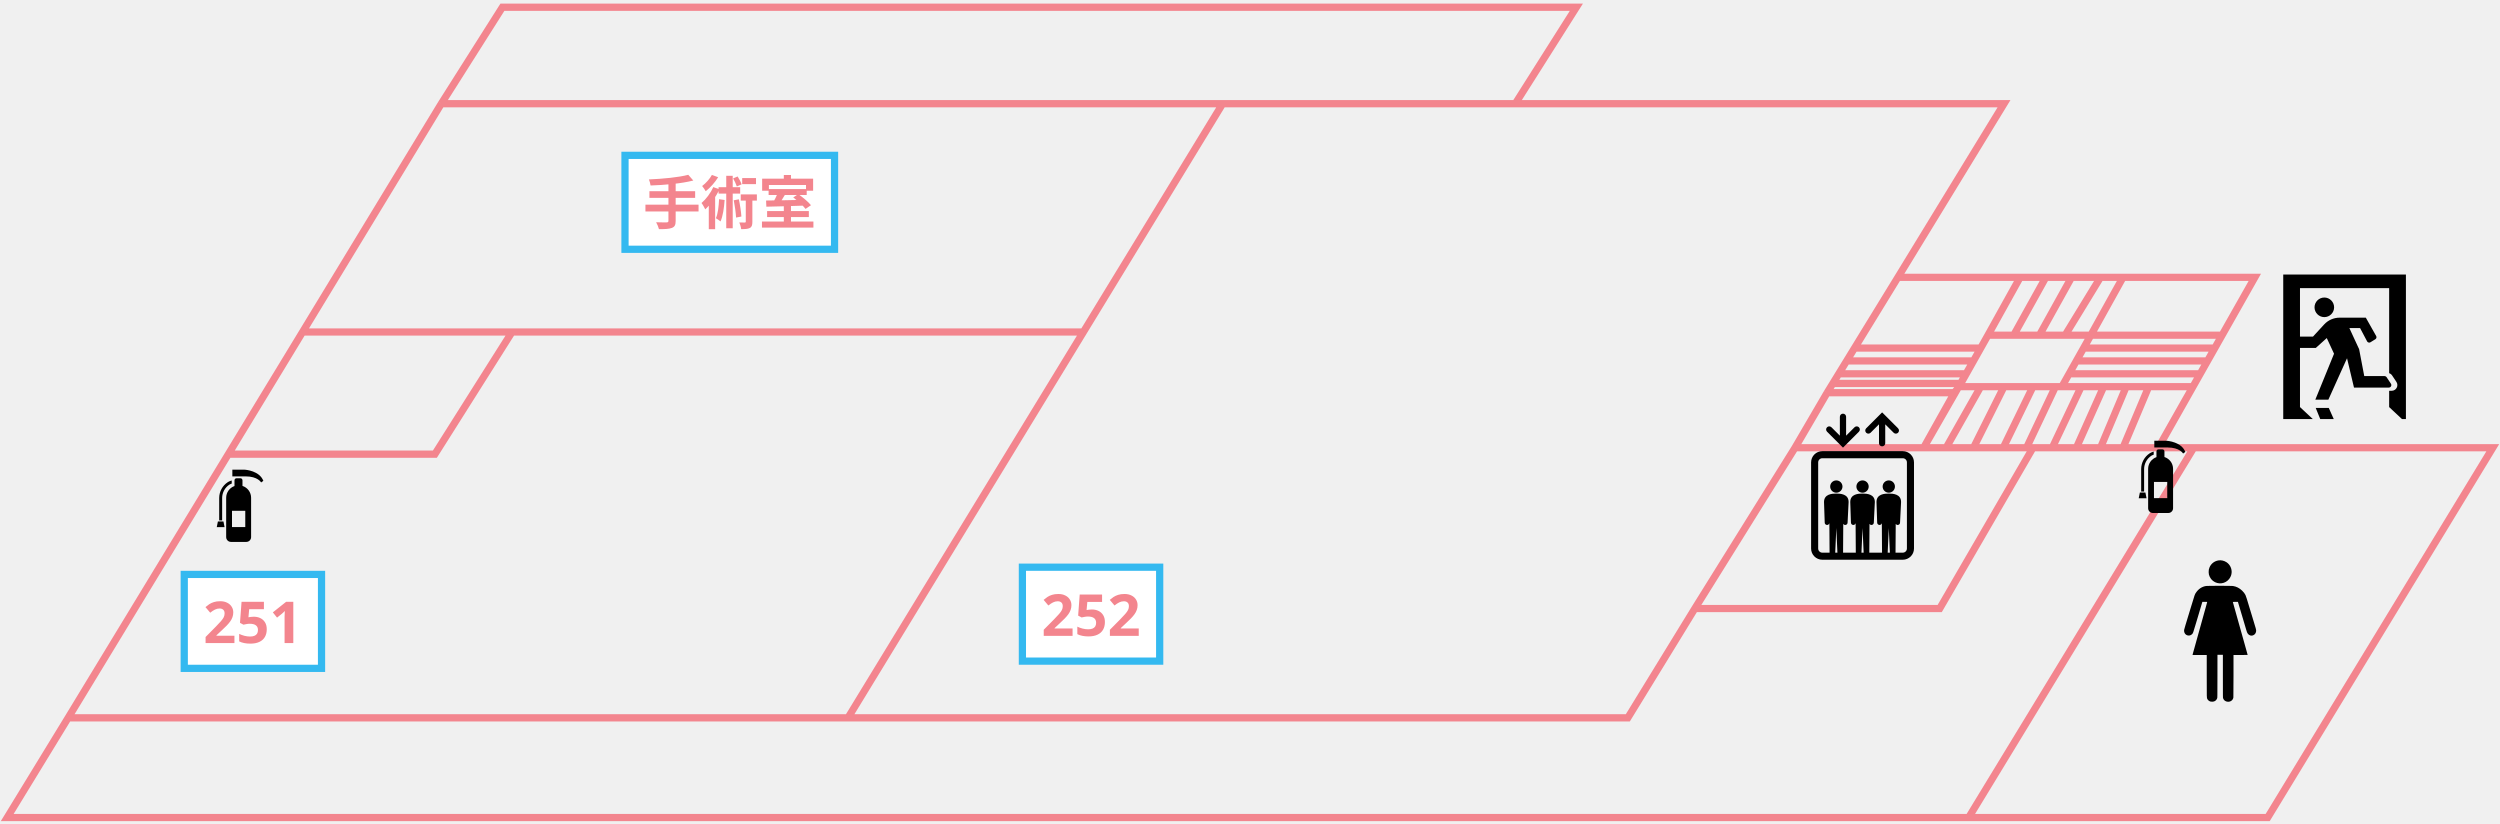
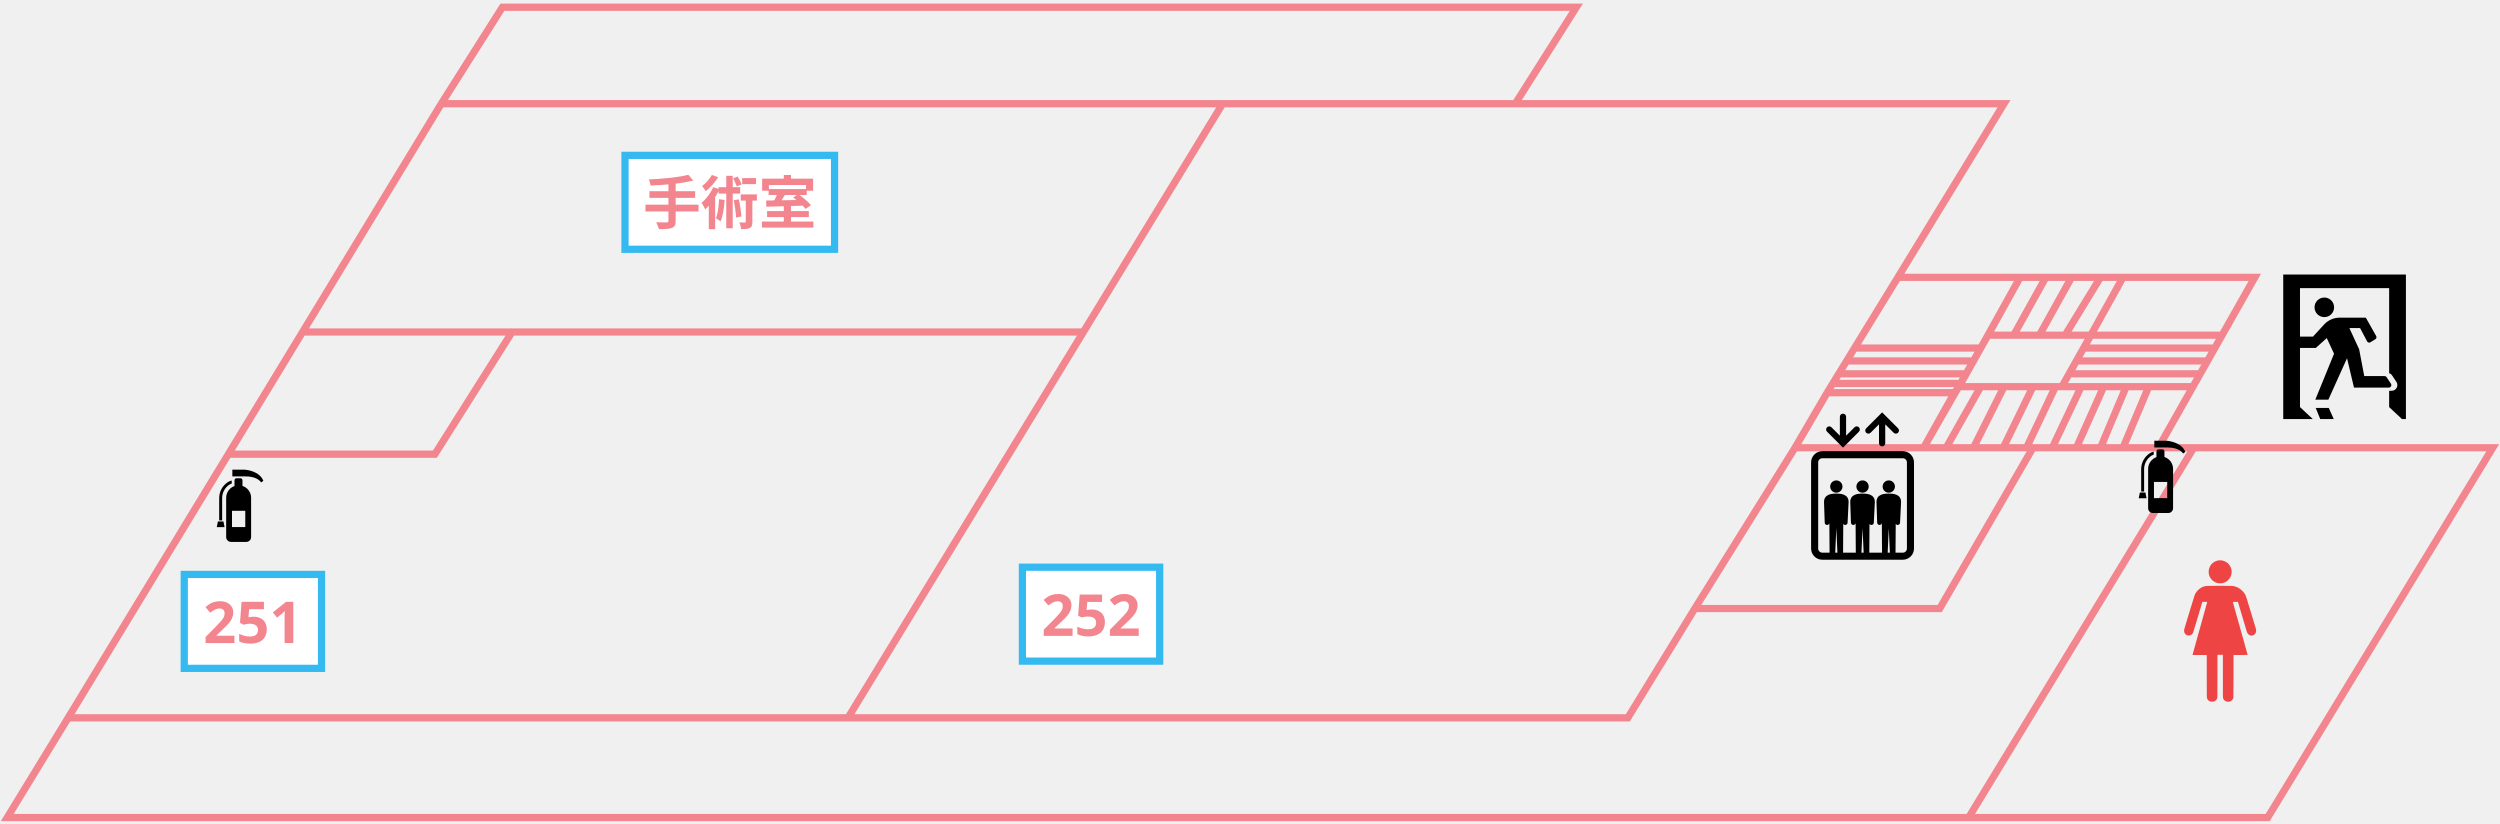
<svg xmlns="http://www.w3.org/2000/svg" width="346" height="114" viewBox="0 0 346 114" fill="none">
  <path d="M209.714 14.351L218.169 1H69.533L61.078 14.351M209.714 14.351H169.217M209.714 14.351H243.091H277.357L262.671 38.382M262.671 38.382H279.582M262.671 38.382L256.669 48.172M298.718 61.968H303.613M298.718 61.968L303.504 53.512M298.718 61.968H293.823M272.462 113.145H313.849L345 61.968H303.613M272.462 113.145H1L9.431 99.349M272.462 113.145L303.613 61.968M9.431 99.349H117.36M9.431 99.349L31.604 62.858M117.36 99.349H225.29L234.567 84.219M117.36 99.349L149.941 45.947M169.217 14.351H114.925H61.078M169.217 14.351L149.941 45.947M61.078 14.351L41.879 45.947M41.879 45.947L31.604 62.858M41.879 45.947H70.868M149.941 45.947H70.868M31.604 62.858H60.188L70.868 45.947M234.567 84.219H268.457L281.362 61.968M234.567 84.219L248.431 61.968M281.362 61.968H280.472M281.362 61.968H284.032M248.431 61.968H266.232M248.431 61.968L252.881 54.349M266.232 61.968L270.494 54.349M266.232 61.968L273.129 49.952M266.232 61.968H269.347M271.127 53.512L270.494 54.349M271.127 53.512L271.377 53.067M271.127 53.512H274.131M275.132 46.392L279.582 38.382M275.132 46.392H278.692M275.132 46.392L274.131 48.172M279.582 38.382H283.142M289.373 46.392L293.823 38.382M289.373 46.392H285.812M289.373 46.392H307.534M289.373 46.392L288.371 48.172M293.823 38.382H312.069L307.534 46.392M293.823 38.382H290.708M285.812 46.392L290.708 38.382M285.812 46.392H282.252M290.708 38.382H286.702M282.252 46.392L286.702 38.382M282.252 46.392H278.692M286.702 38.382H283.142M278.692 46.392L283.142 38.382M252.881 54.349H270.494M252.881 54.349L253.667 53.067M253.667 53.067H271.377M253.667 53.067L254.486 51.732M271.377 53.067L272.128 51.732M254.486 51.732H272.128M254.486 51.732L255.577 49.952M272.128 51.732L273.129 49.952M255.577 49.952H273.129M255.577 49.952L256.669 48.172M273.129 49.952L274.131 48.172M256.669 48.172H274.131M303.504 53.512L304.512 51.732M303.504 53.512H297.383M285.367 53.512L286.369 51.732M285.367 53.512H284.477M285.367 53.512H288.038M307.534 46.392L306.527 48.172M288.371 48.172H306.527M288.371 48.172L287.37 49.952M306.527 48.172L305.519 49.952M287.37 49.952H305.519M287.37 49.952L286.369 51.732M305.519 49.952L304.512 51.732M286.369 51.732H304.512M269.347 61.968L274.131 53.512M269.347 61.968H273.129M274.131 53.512H277.357M273.129 61.968L277.357 53.512M273.129 61.968H277.246M277.357 53.512H281.362M277.246 61.968L281.362 53.512M277.246 61.968H280.472M281.362 53.512H284.477M280.472 61.968L284.477 53.512M284.032 61.968L288.038 53.512M284.032 61.968H287.37M288.038 53.512H291.153M287.37 61.968L291.153 53.512M287.37 61.968H290.708M291.153 53.512H294.268M290.708 61.968L294.268 53.512M290.708 61.968H293.823M294.268 53.512H297.383M293.823 61.968L297.383 53.512" stroke="#F3858E" />
  <path d="M254.147 66.489C253.677 66.489 253.297 66.869 253.297 67.339C253.297 67.809 253.677 68.189 254.147 68.189C254.617 68.189 254.998 67.809 254.998 67.339C254.998 66.869 254.617 66.489 254.147 66.489Z" fill="black" />
  <path d="M257.776 66.489C257.307 66.489 256.926 66.869 256.926 67.339C256.926 67.809 257.307 68.189 257.776 68.189C258.246 68.189 258.627 67.809 258.627 67.339C258.627 66.869 258.246 66.489 257.776 66.489Z" fill="black" />
  <path d="M261.407 66.489C260.937 66.489 260.557 66.869 260.557 67.339C260.557 67.809 260.937 68.189 261.407 68.189C261.877 68.189 262.258 67.809 262.258 67.339C262.258 66.869 261.877 66.489 261.407 66.489Z" fill="black" />
  <path d="M263.345 62.44H252.209C251.353 62.44 250.656 63.137 250.656 63.992V75.915C250.656 76.771 251.353 77.468 252.209 77.468H263.345C264.201 77.468 264.897 76.771 264.897 75.915V63.992C264.897 63.137 264.201 62.44 263.345 62.44ZM253.995 76.488L254.147 73.08L254.298 76.488H253.995ZM257.625 76.488L257.777 73.08L257.928 76.488H257.625ZM261.255 76.488L261.407 73.08L261.558 76.488H261.255ZM263.917 75.915C263.917 76.231 263.661 76.488 263.345 76.488H262.34L262.368 72.509C262.431 72.601 262.533 72.662 262.652 72.657C262.835 72.648 262.976 72.493 262.967 72.311L263.108 69.48C263.108 68.367 261.98 68.312 261.407 68.312C260.833 68.312 259.705 68.367 259.705 69.48L259.8 72.311C259.792 72.493 259.932 72.648 260.115 72.657C260.274 72.664 260.407 72.555 260.445 72.406L260.473 76.488H258.711L258.738 72.509C258.801 72.601 258.903 72.662 259.023 72.657C259.205 72.648 259.346 72.493 259.338 72.31L259.478 69.48C259.478 68.367 258.35 68.312 257.777 68.312C257.203 68.312 256.075 68.367 256.075 69.48L256.17 72.31C256.161 72.493 256.302 72.648 256.485 72.657C256.644 72.664 256.777 72.555 256.815 72.405L256.843 76.488H255.081L255.108 72.509C255.17 72.6 255.273 72.662 255.393 72.657C255.575 72.648 255.716 72.493 255.707 72.31L255.848 69.48C255.848 68.367 254.721 68.312 254.147 68.312C253.573 68.312 252.445 68.367 252.445 69.48L252.54 72.31C252.531 72.493 252.672 72.648 252.855 72.657C253.015 72.664 253.147 72.555 253.185 72.405L253.213 76.488H252.209C251.893 76.488 251.636 76.231 251.636 75.915V63.992C251.636 63.677 251.893 63.42 252.209 63.42H263.345C263.661 63.42 263.917 63.677 263.917 63.992V75.915H263.917Z" fill="black" />
  <path d="M258.889 59.89L260.053 58.727V61.343C260.053 61.581 260.246 61.775 260.485 61.775C260.724 61.775 260.917 61.581 260.917 61.343V58.727L262.081 59.89C262.166 59.975 262.276 60.017 262.386 60.017C262.497 60.017 262.608 59.975 262.692 59.89C262.861 59.721 262.861 59.448 262.692 59.279L260.791 57.378L260.485 57.072L260.179 57.378L258.278 59.279C258.109 59.448 258.109 59.721 258.278 59.89C258.447 60.059 258.721 60.059 258.889 59.89Z" fill="black" />
  <path d="M254.763 61.648C254.763 61.648 254.763 61.648 254.763 61.648L255.069 61.953L255.375 61.648C255.375 61.648 255.375 61.648 255.375 61.648L257.276 59.746C257.445 59.577 257.445 59.304 257.276 59.135C257.108 58.966 256.834 58.966 256.665 59.135L255.501 60.299V57.683C255.501 57.444 255.308 57.251 255.069 57.251C254.831 57.251 254.637 57.444 254.637 57.683V60.299L253.473 59.135C253.305 58.966 253.031 58.966 252.862 59.135C252.693 59.303 252.693 59.577 252.862 59.746L254.763 61.648Z" fill="black" />
-   <path d="M307.008 77.565C306.457 77.665 306.013 78.017 305.799 78.522C305.704 78.742 305.669 78.941 305.678 79.195C305.683 79.337 305.695 79.44 305.716 79.525C305.84 79.993 306.137 80.364 306.558 80.572C307.354 80.964 308.305 80.641 308.695 79.845C308.792 79.648 308.835 79.499 308.855 79.291C308.908 78.708 308.636 78.135 308.152 77.815C307.808 77.588 307.389 77.496 307.008 77.565Z" fill="black" />
-   <path d="M305.326 81.1C304.746 81.19 304.261 81.513 303.914 82.038C303.75 82.284 303.793 82.159 303.164 84.229C302.916 85.044 302.647 85.93 302.454 86.567C302.373 86.831 302.3 87.091 302.29 87.148C302.228 87.503 302.414 87.833 302.731 87.931C302.977 88.008 303.227 87.939 303.398 87.749C303.527 87.605 303.508 87.657 303.975 86.088C304.077 85.742 304.226 85.246 304.304 84.986C304.38 84.724 304.526 84.238 304.625 83.903L304.807 83.295H305.141C305.418 83.295 305.474 83.298 305.474 83.317C305.474 83.329 305.425 83.513 305.366 83.727C305.259 84.111 304.939 85.263 304.105 88.26C303.47 90.545 303.455 90.598 303.446 90.627C303.438 90.653 303.491 90.655 304.425 90.655H305.413V93.565C305.413 96.735 305.409 96.57 305.499 96.747C305.578 96.905 305.738 97.035 305.921 97.092C306.042 97.131 306.296 97.127 306.414 97.082C306.639 97.001 306.786 96.85 306.862 96.622C306.888 96.542 306.89 96.401 306.894 93.58L306.897 90.624H307.272H307.647V93.585C307.647 96.542 307.647 96.547 307.679 96.642C307.776 96.929 308.005 97.099 308.328 97.122C308.715 97.148 309.041 96.899 309.099 96.53C309.11 96.464 309.116 95.46 309.116 93.542V90.655H310.095C310.733 90.655 311.074 90.65 311.074 90.639C311.074 90.632 310.964 90.229 310.828 89.749C310.693 89.267 310.522 88.655 310.447 88.39C310.372 88.126 310.201 87.512 310.064 87.028C309.644 85.529 309.546 85.182 309.437 84.795C309.379 84.588 309.263 84.174 309.179 83.872C309.093 83.571 309.024 83.318 309.024 83.311C309.024 83.301 309.162 83.295 309.376 83.295H309.726L309.758 83.405C309.777 83.467 309.804 83.558 309.82 83.609C309.835 83.659 309.904 83.89 309.973 84.121C310.042 84.353 310.156 84.738 310.228 84.978C310.299 85.219 310.406 85.575 310.464 85.769C310.687 86.519 310.788 86.862 310.869 87.136C310.915 87.292 310.969 87.457 310.986 87.503C311.113 87.832 311.402 88.017 311.703 87.962C312.05 87.899 312.275 87.588 312.248 87.212C312.239 87.097 312.226 87.053 311.884 85.927C311.578 84.922 311.087 83.304 310.957 82.874C310.891 82.654 310.813 82.432 310.774 82.351C310.684 82.162 310.516 81.943 310.309 81.745C309.933 81.384 309.501 81.167 309.032 81.1C308.819 81.069 305.52 81.069 305.326 81.1Z" fill="black" />
+   <path d="M307.008 77.565C306.457 77.665 306.013 78.017 305.799 78.522C305.704 78.742 305.669 78.941 305.678 79.195C305.683 79.337 305.695 79.44 305.716 79.525C305.84 79.993 306.137 80.364 306.558 80.572C307.354 80.964 308.305 80.641 308.695 79.845C308.792 79.648 308.835 79.499 308.855 79.291C308.908 78.708 308.636 78.135 308.152 77.815C307.808 77.588 307.389 77.496 307.008 77.565Z" fill="#EF4444" />
+   <path d="M305.326 81.1C304.746 81.19 304.261 81.513 303.914 82.038C303.75 82.284 303.793 82.159 303.164 84.229C302.916 85.044 302.647 85.93 302.454 86.567C302.373 86.831 302.3 87.091 302.29 87.148C302.228 87.503 302.414 87.833 302.731 87.931C302.977 88.008 303.227 87.939 303.398 87.749C303.527 87.605 303.508 87.657 303.975 86.088C304.077 85.742 304.226 85.246 304.304 84.986C304.38 84.724 304.526 84.238 304.625 83.903L304.807 83.295H305.141C305.418 83.295 305.474 83.298 305.474 83.317C305.474 83.329 305.425 83.513 305.366 83.727C305.259 84.111 304.939 85.263 304.105 88.26C303.47 90.545 303.455 90.598 303.446 90.627C303.438 90.653 303.491 90.655 304.425 90.655H305.413V93.565C305.413 96.735 305.409 96.57 305.499 96.747C305.578 96.905 305.738 97.035 305.921 97.092C306.042 97.131 306.296 97.127 306.414 97.082C306.639 97.001 306.786 96.85 306.862 96.622C306.888 96.542 306.89 96.401 306.894 93.58L306.897 90.624H307.272H307.647V93.585C307.647 96.542 307.647 96.547 307.679 96.642C307.776 96.929 308.005 97.099 308.328 97.122C308.715 97.148 309.041 96.899 309.099 96.53C309.11 96.464 309.116 95.46 309.116 93.542V90.655H310.095C310.733 90.655 311.074 90.65 311.074 90.639C311.074 90.632 310.964 90.229 310.828 89.749C310.693 89.267 310.522 88.655 310.447 88.39C310.372 88.126 310.201 87.512 310.064 87.028C309.644 85.529 309.546 85.182 309.437 84.795C309.379 84.588 309.263 84.174 309.179 83.872C309.093 83.571 309.024 83.318 309.024 83.311C309.024 83.301 309.162 83.295 309.376 83.295H309.726L309.758 83.405C309.777 83.467 309.804 83.558 309.82 83.609C309.835 83.659 309.904 83.89 309.973 84.121C310.042 84.353 310.156 84.738 310.228 84.978C310.299 85.219 310.406 85.575 310.464 85.769C310.687 86.519 310.788 86.862 310.869 87.136C310.915 87.292 310.969 87.457 310.986 87.503C311.113 87.832 311.402 88.017 311.703 87.962C312.05 87.899 312.275 87.588 312.248 87.212C312.239 87.097 312.226 87.053 311.884 85.927C311.578 84.922 311.087 83.304 310.957 82.874C310.891 82.654 310.813 82.432 310.774 82.351C310.684 82.162 310.516 81.943 310.309 81.745C309.933 81.384 309.501 81.167 309.032 81.1C308.819 81.069 305.52 81.069 305.326 81.1Z" fill="#EF4444" />
  <rect x="25.5" y="79.5" width="19" height="13" fill="white" stroke="#34B9F0" />
  <path d="M32.445 89H28.453V88.16L29.885 86.712C30.173 86.413 30.405 86.165 30.581 85.968C30.757 85.765 30.885 85.584 30.965 85.424C31.045 85.259 31.085 85.083 31.085 84.896C31.085 84.667 31.021 84.496 30.893 84.384C30.77 84.272 30.602 84.216 30.389 84.216C30.17 84.216 29.957 84.267 29.749 84.368C29.541 84.469 29.322 84.613 29.093 84.8L28.437 84.024C28.602 83.88 28.776 83.747 28.957 83.624C29.143 83.501 29.357 83.403 29.597 83.328C29.842 83.248 30.136 83.208 30.477 83.208C30.85 83.208 31.17 83.277 31.437 83.416C31.709 83.549 31.917 83.733 32.061 83.968C32.21 84.197 32.285 84.459 32.285 84.752C32.285 84.992 32.248 85.213 32.173 85.416C32.103 85.619 32 85.816 31.861 86.008C31.727 86.195 31.562 86.389 31.365 86.592C31.168 86.789 30.944 87.005 30.693 87.24L29.957 87.928V87.984H32.445V89ZM35.111 85.352C35.458 85.352 35.767 85.419 36.039 85.552C36.311 85.685 36.524 85.88 36.679 86.136C36.839 86.392 36.919 86.709 36.919 87.088C36.919 87.499 36.834 87.853 36.663 88.152C36.492 88.451 36.236 88.68 35.895 88.84C35.559 89 35.14 89.08 34.639 89.08C34.34 89.08 34.058 89.053 33.791 89C33.53 88.947 33.3 88.869 33.103 88.768V87.728C33.3 87.829 33.538 87.917 33.815 87.992C34.092 88.061 34.354 88.096 34.599 88.096C34.839 88.096 35.039 88.064 35.199 88C35.364 87.936 35.49 87.837 35.575 87.704C35.66 87.571 35.703 87.4 35.703 87.192C35.703 86.909 35.61 86.696 35.423 86.552C35.236 86.403 34.948 86.328 34.559 86.328C34.41 86.328 34.255 86.344 34.095 86.376C33.935 86.403 33.802 86.429 33.695 86.456L33.215 86.2L33.431 83.288H36.527V84.312H34.487L34.383 85.432C34.474 85.416 34.57 85.4 34.671 85.384C34.778 85.363 34.924 85.352 35.111 85.352ZM40.593 89H39.385V85.696C39.385 85.605 39.385 85.493 39.385 85.36C39.39 85.227 39.396 85.088 39.401 84.944C39.406 84.8 39.412 84.672 39.417 84.56C39.39 84.592 39.332 84.651 39.241 84.736C39.156 84.816 39.076 84.888 39.001 84.952L38.345 85.48L37.761 84.752L39.601 83.288H40.593V89Z" fill="#F3858E" />
  <rect x="141.5" y="78.5" width="19" height="13" fill="white" stroke="#34B9F0" />
  <path d="M148.445 88H144.453V87.16L145.885 85.712C146.173 85.413 146.405 85.165 146.581 84.968C146.757 84.765 146.885 84.584 146.965 84.424C147.045 84.259 147.085 84.083 147.085 83.896C147.085 83.667 147.021 83.496 146.893 83.384C146.77 83.272 146.602 83.216 146.389 83.216C146.17 83.216 145.957 83.267 145.749 83.368C145.541 83.469 145.322 83.613 145.093 83.8L144.437 83.024C144.602 82.88 144.775 82.747 144.957 82.624C145.143 82.501 145.357 82.403 145.597 82.328C145.842 82.248 146.135 82.208 146.477 82.208C146.85 82.208 147.17 82.277 147.437 82.416C147.709 82.549 147.917 82.733 148.061 82.968C148.21 83.197 148.285 83.459 148.285 83.752C148.285 83.992 148.247 84.213 148.173 84.416C148.103 84.619 147.999 84.816 147.861 85.008C147.727 85.195 147.562 85.389 147.365 85.592C147.167 85.789 146.943 86.005 146.693 86.24L145.957 86.928V86.984H148.445V88ZM151.111 84.352C151.458 84.352 151.767 84.419 152.039 84.552C152.311 84.685 152.524 84.88 152.679 85.136C152.839 85.392 152.919 85.709 152.919 86.088C152.919 86.499 152.834 86.853 152.663 87.152C152.492 87.451 152.236 87.68 151.895 87.84C151.559 88 151.14 88.08 150.639 88.08C150.34 88.08 150.058 88.053 149.791 88C149.53 87.947 149.3 87.869 149.103 87.768V86.728C149.3 86.829 149.538 86.917 149.815 86.992C150.092 87.061 150.354 87.096 150.599 87.096C150.839 87.096 151.039 87.064 151.199 87C151.364 86.936 151.49 86.837 151.575 86.704C151.66 86.571 151.703 86.4 151.703 86.192C151.703 85.909 151.61 85.696 151.423 85.552C151.236 85.403 150.948 85.328 150.559 85.328C150.41 85.328 150.255 85.344 150.095 85.376C149.935 85.403 149.802 85.429 149.695 85.456L149.215 85.2L149.431 82.288H152.527V83.312H150.487L150.383 84.432C150.474 84.416 150.57 84.4 150.671 84.384C150.778 84.363 150.924 84.352 151.111 84.352ZM157.601 88H153.609V87.16L155.041 85.712C155.329 85.413 155.561 85.165 155.737 84.968C155.913 84.765 156.041 84.584 156.121 84.424C156.201 84.259 156.241 84.083 156.241 83.896C156.241 83.667 156.177 83.496 156.049 83.384C155.926 83.272 155.758 83.216 155.545 83.216C155.326 83.216 155.113 83.267 154.905 83.368C154.697 83.469 154.478 83.613 154.249 83.8L153.593 83.024C153.758 82.88 153.932 82.747 154.113 82.624C154.3 82.501 154.513 82.403 154.753 82.328C154.998 82.248 155.292 82.208 155.633 82.208C156.006 82.208 156.326 82.277 156.593 82.416C156.865 82.549 157.073 82.733 157.217 82.968C157.366 83.197 157.441 83.459 157.441 83.752C157.441 83.992 157.404 84.213 157.329 84.416C157.26 84.619 157.156 84.816 157.017 85.008C156.884 85.195 156.718 85.389 156.521 85.592C156.324 85.789 156.1 86.005 155.849 86.24L155.113 86.928V86.984H157.601V88Z" fill="#F3858E" />
  <rect x="86.5" y="21.5" width="29" height="13" fill="white" stroke="#34B9F0" />
  <path d="M95.256 24.192L95.952 24.984C94.304 25.408 92 25.608 90.04 25.672C90.016 25.432 89.896 25.04 89.808 24.832C91.736 24.752 93.944 24.544 95.256 24.192ZM89.88 26.464H96.208V27.384H89.88V26.464ZM89.328 28.328H96.68V29.264H89.328V28.328ZM92.512 25.32H93.512V30.576C93.512 31.144 93.368 31.4 92.984 31.544C92.6 31.696 92.016 31.72 91.2 31.712C91.136 31.44 90.952 31.008 90.808 30.76C91.4 30.784 92.072 30.776 92.256 30.776C92.44 30.776 92.512 30.72 92.512 30.56V25.32ZM99.52 27.568L100.288 27.68C100.208 28.792 100.048 29.92 99.72 30.648C99.584 30.528 99.264 30.304 99.08 30.2C99.368 29.56 99.472 28.552 99.52 27.568ZM99.448 25.912H102.44V26.792H99.448V25.912ZM100.512 24.328H101.408V31.592H100.512V24.328ZM101.552 27.72L102.256 27.584C102.424 28.352 102.568 29.312 102.608 29.968L101.872 30.112C101.84 29.464 101.704 28.48 101.552 27.72ZM102.72 24.64H104.632V25.48H102.72V24.64ZM102.52 26.904H104.752V27.76H102.52V26.904ZM101.464 24.688L102.088 24.424C102.304 24.76 102.544 25.216 102.64 25.512L101.976 25.808C101.888 25.512 101.664 25.04 101.464 24.688ZM103.216 27.144H104.128V30.688C104.128 31.136 104.064 31.4 103.776 31.552C103.496 31.696 103.112 31.712 102.576 31.712C102.552 31.448 102.44 31.056 102.32 30.784C102.64 30.8 102.976 30.8 103.08 30.8C103.184 30.792 103.216 30.768 103.216 30.672V27.144ZM98.528 24.208L99.392 24.528C98.968 25.224 98.296 25.984 97.672 26.464C97.56 26.264 97.328 25.92 97.176 25.744C97.696 25.36 98.256 24.72 98.528 24.208ZM98.096 27.64L98.848 26.888L98.976 26.928V31.72H98.096V27.64ZM98.712 25.896L99.568 26.192C99.104 27.216 98.344 28.296 97.608 28.976C97.512 28.776 97.256 28.304 97.088 28.096C97.72 27.56 98.344 26.736 98.712 25.896ZM108.48 28.48H109.472V30.984H108.48V28.48ZM106.376 26.168H111.648V26.992H106.376V26.168ZM105.456 30.656H112.576V31.504H105.456V30.656ZM106.168 29.216H111.944V30.04H106.168V29.216ZM107.656 26.64L108.68 26.888C108.368 27.424 108.016 27.976 107.744 28.352L106.952 28.112C107.2 27.704 107.496 27.088 107.656 26.64ZM106.024 27.752C107.368 27.744 109.44 27.696 111.352 27.656L111.304 28.456C109.424 28.528 107.416 28.576 106.064 28.608L106.024 27.752ZM109.784 27.328L110.48 26.864C111.088 27.296 111.872 27.936 112.24 28.4L111.488 28.912C111.152 28.464 110.4 27.792 109.784 27.328ZM108.48 24.216H109.472V25.328H108.48V24.216ZM105.48 24.728H112.536V26.4H111.552V25.6H106.416V26.4H105.48V24.728Z" fill="#F3858E" />
  <path d="M320.33 42.534C320.33 43.282 320.94 43.889 321.685 43.889C322.434 43.889 323.041 43.282 323.041 42.534C323.041 41.788 322.434 41.178 321.685 41.178C320.94 41.178 320.33 41.788 320.33 42.534Z" fill="black" />
  <path d="M321 56.46L320.502 56.458L320.503 56.46H320.496L321.119 57.995H322.99L322.302 56.46H321Z" fill="black" />
  <path d="M316.059 38H316.007H316V57.927V57.988V57.995H318.357L320.082 58L320.076 57.995H320.086L318.318 56.338V48.158H320.503L321.682 47.095L322.025 46.788L323.031 48.955L321.15 53.573L320.439 55.311H320.442L320.439 55.318H322.245L323.687 52.11L324.829 49.583L325.792 53.641H330.611C330.889 53.641 331.055 53.336 330.902 53.105L330.306 52.204C330.292 52.187 330.279 52.174 330.265 52.157C330.201 52.089 330.113 52.048 330.018 52.048H327.212L326.504 48.331L325.546 46.261L325.152 45.404H326.633L327.605 47.24C327.666 47.355 327.785 47.416 327.9 47.416C327.961 47.416 328.022 47.399 328.076 47.366L328.75 46.949C328.9 46.854 328.95 46.657 328.862 46.505L327.429 43.964H323.81C322.99 43.964 322.211 44.306 321.659 44.909L320.117 46.586H318.318V39.877H330.627H330.658V51.648C330.824 51.703 330.97 51.811 331.068 51.96L331.665 52.858C331.824 53.102 331.841 53.41 331.702 53.668C331.563 53.925 331.299 54.085 331.007 54.085H330.658V56.338L332.43 57.995H332.979V38H316.059Z" fill="black" />
  <path d="M33.75 65C33.44 65 32.157 65 32.157 65V65.929C32.157 65.929 33.042 65.929 33.971 65.929C35.697 65.929 36.14 66.77 36.14 66.77C36.14 66.77 36.14 66.77 36.449 66.549C35.918 65.177 34.06 65 33.75 65Z" fill="black" />
  <path d="M30.157 72.167L30 72.958H31.08L30.923 72.167H30.157Z" fill="black" />
  <path d="M33.559 67.251V66.475C33.559 66.317 33.431 66.189 33.272 66.189H32.739C32.58 66.189 32.453 66.317 32.453 66.475V67.267C31.782 67.503 31.302 68.142 31.302 68.894V74.336C31.302 74.703 31.599 75 31.966 75H34.09C34.456 75 34.753 74.703 34.753 74.336V68.894C34.753 68.126 34.252 67.475 33.559 67.251ZM33.946 72.942H32.109V70.698H33.946V72.942Z" fill="black" />
  <path d="M30.745 68.925C30.745 68.169 31.132 67.476 31.746 67.074L31.748 67.073L31.748 67.073C31.751 67.07 31.875 66.992 32.071 66.926V66.5C31.747 66.587 31.542 66.72 31.523 66.733C31.522 66.733 31.522 66.733 31.522 66.733C31.522 66.733 31.52 66.734 31.52 66.735L31.52 66.735C30.794 67.212 30.337 68.03 30.337 68.925V72.027H30.745V68.925ZM31.751 67.071L31.749 67.073L31.749 67.073L31.751 67.071Z" fill="black" />
  <path d="M299.75 61C299.44 61 298.157 61 298.157 61V61.929C298.157 61.929 299.042 61.929 299.971 61.929C301.697 61.929 302.14 62.77 302.14 62.77C302.14 62.77 302.14 62.77 302.449 62.549C301.918 61.177 300.06 61 299.75 61Z" fill="black" />
  <path d="M296.157 68.167L296 68.958H297.08L296.923 68.167H296.157Z" fill="black" />
  <path d="M299.559 63.251V62.475C299.559 62.317 299.431 62.189 299.272 62.189H298.739C298.58 62.189 298.453 62.317 298.453 62.475V63.267C297.782 63.503 297.302 64.142 297.302 64.894V70.336C297.302 70.703 297.599 71 297.966 71H300.09C300.456 71 300.753 70.703 300.753 70.336V64.894C300.753 64.126 300.252 63.475 299.559 63.251ZM299.946 68.942H298.109V66.698H299.946V68.942Z" fill="black" />
  <path d="M296.745 64.925C296.745 64.169 297.132 63.476 297.746 63.074L297.748 63.073L297.748 63.073C297.751 63.07 297.875 62.992 298.071 62.926V62.5C297.747 62.587 297.542 62.72 297.522 62.733C297.522 62.733 297.522 62.733 297.522 62.733C297.522 62.733 297.52 62.734 297.52 62.735L297.52 62.735C296.794 63.212 296.337 64.03 296.337 64.925V68.027H296.745V64.925ZM297.751 63.071L297.749 63.073L297.749 63.072L297.751 63.071Z" fill="black" />
</svg>
